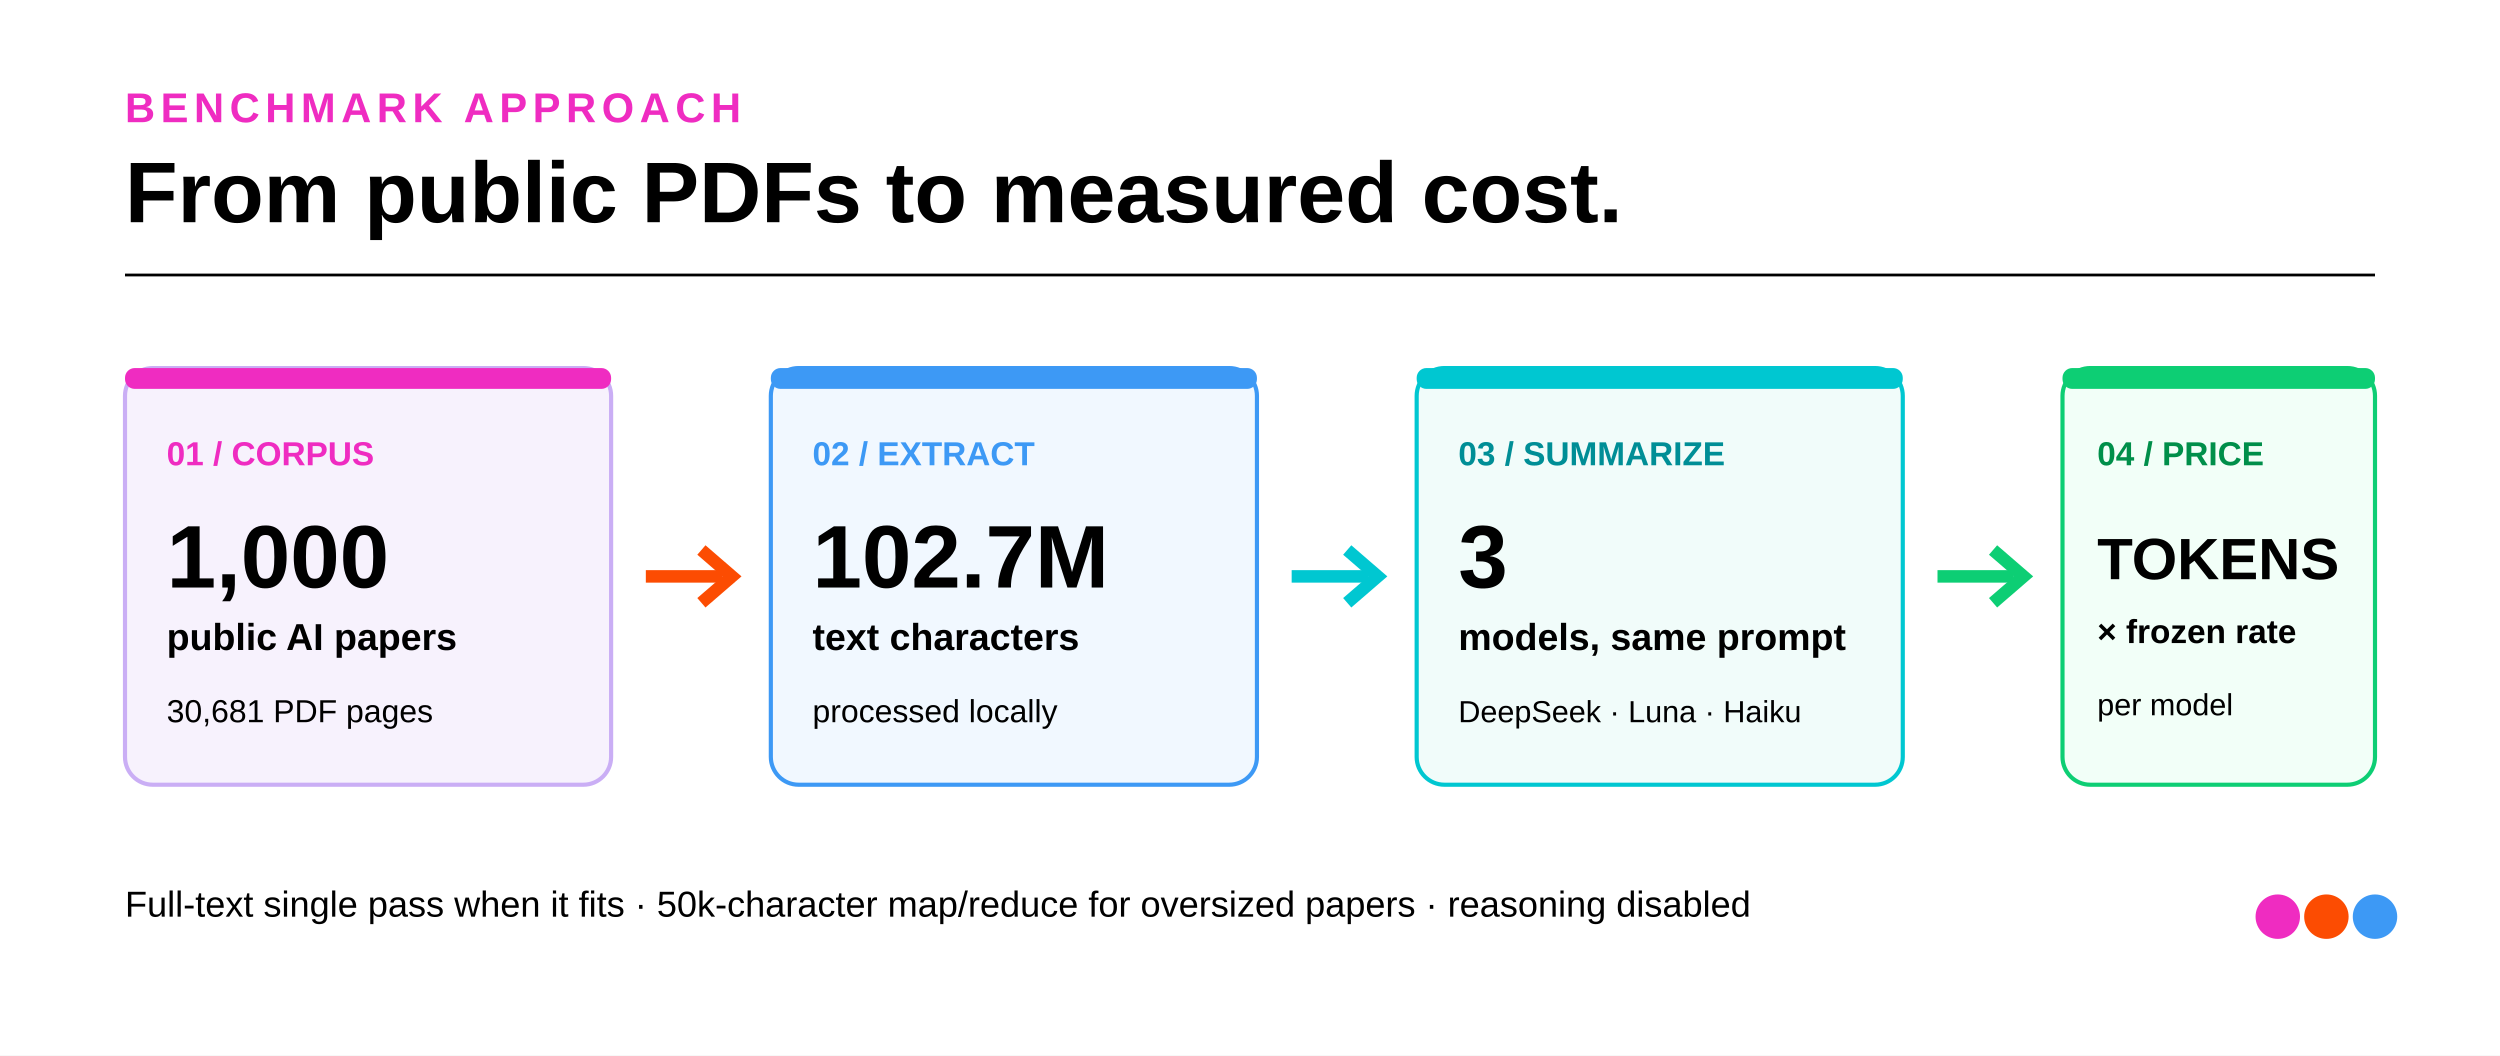
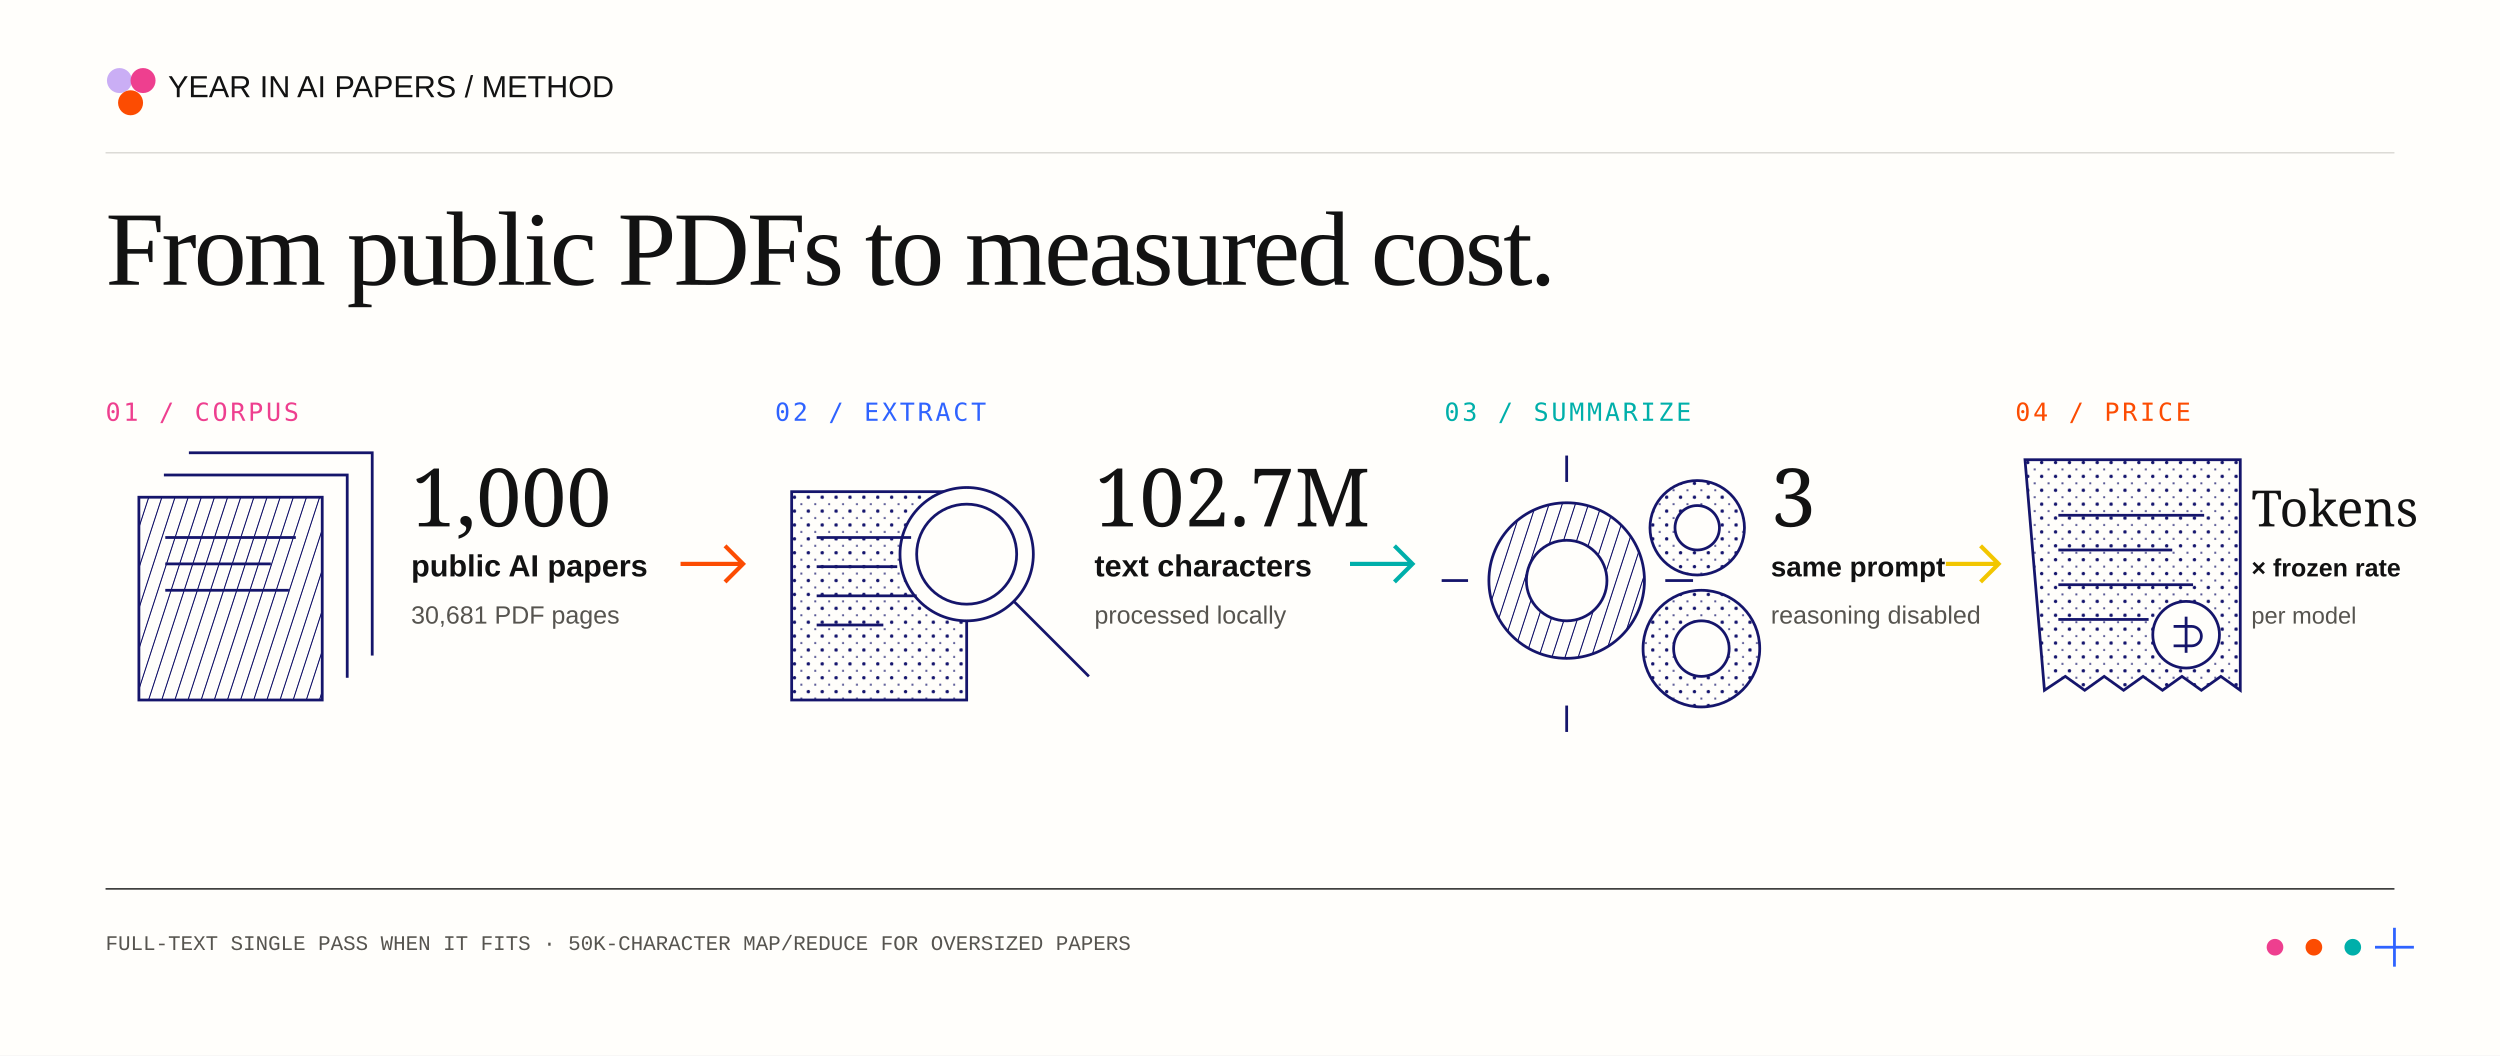
<svg xmlns="http://www.w3.org/2000/svg" width="1800" height="760" viewBox="0 0 1800 760" role="img" aria-labelledby="title desc">
-   <rect width="1800" height="760" fill="#ffffff" />
-   <text x="90" y="88" fill="#EF2CC1" font-family="Arial, Helvetica, sans-serif" font-size="30" font-weight="800" letter-spacing="4">BENCHMARK APPROACH</text>
-   <text x="90" y="160" fill="#000000" font-family="Arial, Helvetica, sans-serif" font-size="62" font-weight="700">From public PDFs to measured cost.</text>
-   <line x1="90" y1="198" x2="1710" y2="198" stroke="#000000" stroke-width="2" />
-   <g font-family="Arial, Helvetica, sans-serif">
-     <g transform="translate(90 265)">
-       <rect width="350" height="300" rx="20" fill="#F7F2FD" stroke="#CAAEF5" stroke-width="3" />
-       <rect width="350" height="15" rx="7" fill="#EF2CC1" />
-       <text x="30" y="70" fill="#EF2CC1" font-size="24" font-weight="800">01 / CORPUS</text>
-       <text x="30" y="158" fill="#000000" font-size="64" font-weight="800">1,000</text>
-       <text x="30" y="203" fill="#000000" font-size="27" font-weight="700">public AI papers</text>
-       <text x="30" y="255" fill="#000000" font-size="23">30,681 PDF pages</text>
+   <defs>
+     <pattern id="pipelineDots" width="10" height="10" patternUnits="userSpaceOnUse">
+       <circle cx="2" cy="2" r="1.25" fill="#15156b" />
+       <circle cx="7" cy="7" r=".8" fill="#15156b" opacity=".7" />
+     </pattern>
+     <pattern id="pipelineHatch" width="9" height="9" patternUnits="userSpaceOnUse" patternTransform="rotate(18)">
+       <line x1="0" y1="0" x2="0" y2="9" stroke="#15156b" stroke-width="1.5" />
+     </pattern>
+   </defs>
+   <rect width="1800" height="760" fill="#fffefb" />
+   <g transform="translate(76 48)">
+     <circle cx="10" cy="10" r="9" fill="#caaef5" />
+     <circle cx="27" cy="10" r="9" fill="#ee3f8f" />
+     <circle cx="18" cy="26" r="9" fill="#fc4c02" />
+     <text x="45" y="22" fill="#121212" font-family="Arial, Helvetica, sans-serif" font-size="22">YEAR IN AI PAPERS / METHOD</text>
+   </g>
+   <line x1="76" y1="110" x2="1724" y2="110" stroke="#d9d8d3" />
+   <text x="76" y="205" fill="#121212" font-family="Iowan Old Style, Baskerville, Times New Roman, serif" font-size="76" letter-spacing="-2">From public PDFs to measured cost.</text>
+   <g transform="translate(76 278)" font-family="Arial, Helvetica, sans-serif">
+     <g>
+       <text x="0" y="25" fill="#ee3f8f" font-family="SFMono-Regular, Consolas, monospace" font-size="18" letter-spacing="2">01 / CORPUS</text>
+       <g transform="translate(0 58)" stroke="#15156b" stroke-width="2" fill="none">
+         <path d="M24 22h132v146H24z" fill="url(#pipelineHatch)" />
+         <path d="M42 6h132v146" />
+         <path d="M60-10h132v146" />
+         <path d="M43 51h94M43 70h76M43 89h89" />
+       </g>
+       <text x="220" y="101" fill="#121212" font-family="Iowan Old Style, Baskerville, serif" font-size="58">1,000</text>
+       <text x="220" y="137" fill="#121212" font-size="22" font-weight="700">public AI papers</text>
+       <text x="220" y="171" fill="#56544f" font-size="18">30,681 PDF pages</text>
    </g>
-     <path d="M465 415h55" stroke="#FC4C02" stroke-width="9" />
-     <path d="m505 396 22 19-22 19" fill="none" stroke="#FC4C02" stroke-width="9" />
-     <g transform="translate(555 265)">
-       <rect width="350" height="300" rx="20" fill="#F1F8FF" stroke="#3D99F5" stroke-width="3" />
-       <rect width="350" height="15" rx="7" fill="#3D99F5" />
-       <text x="30" y="70" fill="#3D99F5" font-size="24" font-weight="800">02 / EXTRACT</text>
-       <text x="30" y="158" fill="#000000" font-size="64" font-weight="800">102.7M</text>
-       <text x="30" y="203" fill="#000000" font-size="27" font-weight="700">text characters</text>
-       <text x="30" y="255" fill="#000000" font-size="23">processed locally</text>
+     <path d="M414 128h45m-13-13 13 13-13 13" fill="none" stroke="#fc4c02" stroke-width="3" />
+     <g transform="translate(482 0)">
+       <text x="0" y="25" fill="#2f63ff" font-family="SFMono-Regular, Consolas, monospace" font-size="18" letter-spacing="2">02 / EXTRACT</text>
+       <g transform="translate(12 58)" stroke="#15156b" stroke-width="2" fill="none">
+         <rect x="0" y="18" width="126" height="150" fill="url(#pipelineDots)" />
+         <circle cx="126" cy="63" r="48" fill="#fffefb" />
+         <circle cx="126" cy="63" r="36" />
+         <path d="m160 97 54 54M18 51h68M18 72h58M18 93h72M18 114h48" />
+       </g>
+       <text x="230" y="101" fill="#121212" font-family="Iowan Old Style, Baskerville, serif" font-size="58">102.7M</text>
+       <text x="230" y="137" fill="#121212" font-size="22" font-weight="700">text characters</text>
+       <text x="230" y="171" fill="#56544f" font-size="18">processed locally</text>
    </g>
-     <path d="M930 415h55" stroke="#00C7D1" stroke-width="9" />
-     <path d="m970 396 22 19-22 19" fill="none" stroke="#00C7D1" stroke-width="9" />
-     <g transform="translate(1020 265)">
-       <rect width="350" height="300" rx="20" fill="#F1FCFA" stroke="#00C7D1" stroke-width="3" />
-       <rect width="350" height="15" rx="7" fill="#00C7D1" />
-       <text x="30" y="70" fill="#008E96" font-size="24" font-weight="800">03 / SUMMARIZE</text>
-       <text x="30" y="158" fill="#000000" font-size="64" font-weight="800">3</text>
-       <text x="30" y="203" fill="#000000" font-size="27" font-weight="700">models, same prompt</text>
-       <text x="30" y="255" fill="#000000" font-size="22">DeepSeek · Luna · Haiku</text>
+     <path d="M896 128h45m-13-13 13 13-13 13" fill="none" stroke="#00afaa" stroke-width="3" />
+     <g transform="translate(964 0)">
+       <text x="0" y="25" fill="#00afaa" font-family="SFMono-Regular, Consolas, monospace" font-size="18" letter-spacing="2">03 / SUMMARIZE</text>
+       <g transform="translate(8 58)" stroke="#15156b" stroke-width="2" fill="none">
+         <circle cx="80" cy="82" r="56" fill="url(#pipelineHatch)" />
+         <circle cx="80" cy="82" r="29" fill="#fffefb" />
+         <circle cx="174" cy="44" r="34" fill="url(#pipelineDots)" />
+         <circle cx="174" cy="44" r="16" fill="#fffefb" />
+         <circle cx="177" cy="131" r="42" fill="url(#pipelineDots)" />
+         <circle cx="177" cy="131" r="20" fill="#fffefb" />
+         <path d="M80 11v-19M80 172v19M9 82h-19M151 82h20" />
+       </g>
+       <text x="235" y="101" fill="#121212" font-family="Iowan Old Style, Baskerville, serif" font-size="58">3</text>
+       <text x="235" y="137" fill="#121212" font-size="20" font-weight="700">same prompt</text>
+       <text x="235" y="171" fill="#56544f" font-size="18">reasoning disabled</text>
    </g>
-     <path d="M1395 415h55" stroke="#0DCE74" stroke-width="9" />
-     <path d="m1435 396 22 19-22 19" fill="none" stroke="#0DCE74" stroke-width="9" />
-     <g transform="translate(1485 265)">
-       <rect width="225" height="300" rx="20" fill="#F2FFF8" stroke="#0DCE74" stroke-width="3" />
-       <rect width="225" height="15" rx="7" fill="#0DCE74" />
-       <text x="25" y="70" fill="#008F4A" font-size="24" font-weight="800">04 / PRICE</text>
-       <text x="25" y="152" fill="#000000" font-size="42" font-weight="800">TOKENS</text>
-       <text x="25" y="198" fill="#000000" font-size="24" font-weight="700">× frozen rate</text>
-       <text x="25" y="250" fill="#000000" font-size="22">per model</text>
+     <path d="M1325 128h38m-13-13 13 13-13 13" fill="none" stroke="#f2c600" stroke-width="3" />
+     <g transform="translate(1375 0)">
+       <text x="0" y="25" fill="#fc4c02" font-family="SFMono-Regular, Consolas, monospace" font-size="18" letter-spacing="2">04 / PRICE</text>
+       <g transform="translate(7 53)" stroke="#15156b" stroke-width="2" fill="none">
+         <path d="M0 0h155v166l-14-10-14 10-14-10-14 10-14-10-14 10-14-10-14 10-14-10-15 10z" fill="url(#pipelineDots)" />
+         <path d="M24 40h105M24 65h82M24 90h97M24 115h65" />
+         <circle cx="116" cy="126" r="24" fill="#fffefb" />
+         <path d="M116 113v26M107 120h13a7 7 0 0 1 0 14h-13" />
+       </g>
+       <text x="170" y="101" fill="#121212" font-family="Iowan Old Style, Baskerville, serif" font-size="36">Tokens</text>
+       <text x="170" y="137" fill="#121212" font-size="18" font-weight="700">× frozen rate</text>
+       <text x="170" y="171" fill="#56544f" font-size="17">per model</text>
    </g>
  </g>
-   <text x="90" y="660" fill="#000000" font-family="Arial, Helvetica, sans-serif" font-size="26">Full-text single pass when it fits · 50k-character map/reduce for oversized papers · reasoning disabled</text>
-   <circle cx="1640" cy="660" r="16" fill="#EF2CC1" />
-   <circle cx="1675" cy="660" r="16" fill="#FC4C02" />
-   <circle cx="1710" cy="660" r="16" fill="#3D99F5" />
+   <line x1="76" y1="640" x2="1724" y2="640" stroke="#121212" />
+   <text x="76" y="684" fill="#56544f" font-family="SFMono-Regular, Consolas, Liberation Mono, monospace" font-size="15">FULL-TEXT SINGLE PASS WHEN IT FITS · 50K-CHARACTER MAP/REDUCE FOR OVERSIZED PAPERS</text>
+   <circle cx="1638" cy="682" r="6" fill="#ee3f8f" />
+   <circle cx="1666" cy="682" r="6" fill="#fc4c02" />
+   <circle cx="1694" cy="682" r="6" fill="#00afaa" />
+   <path d="M1724 668v28m-14-14h28" stroke="#2f63ff" stroke-width="2" />
</svg>
